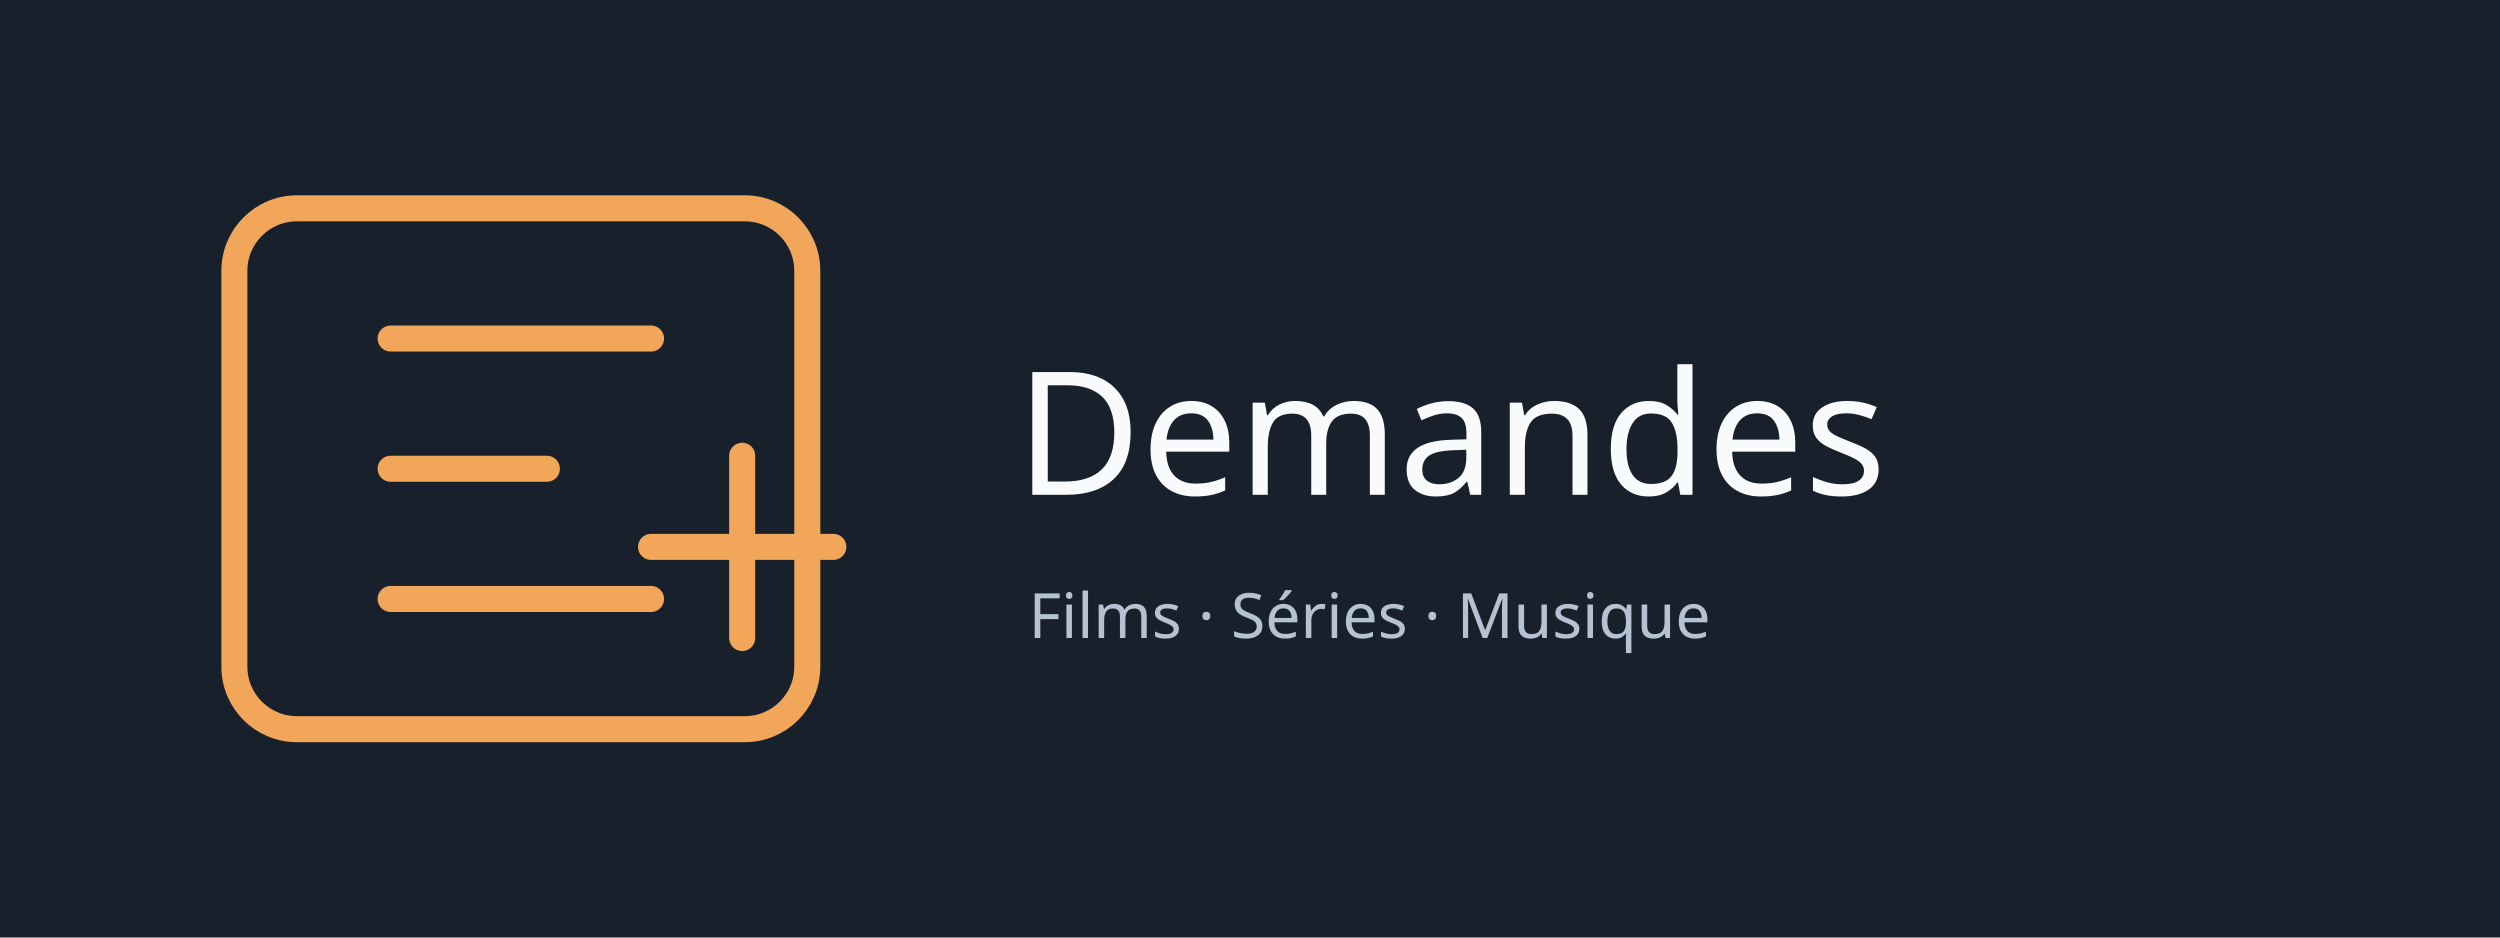
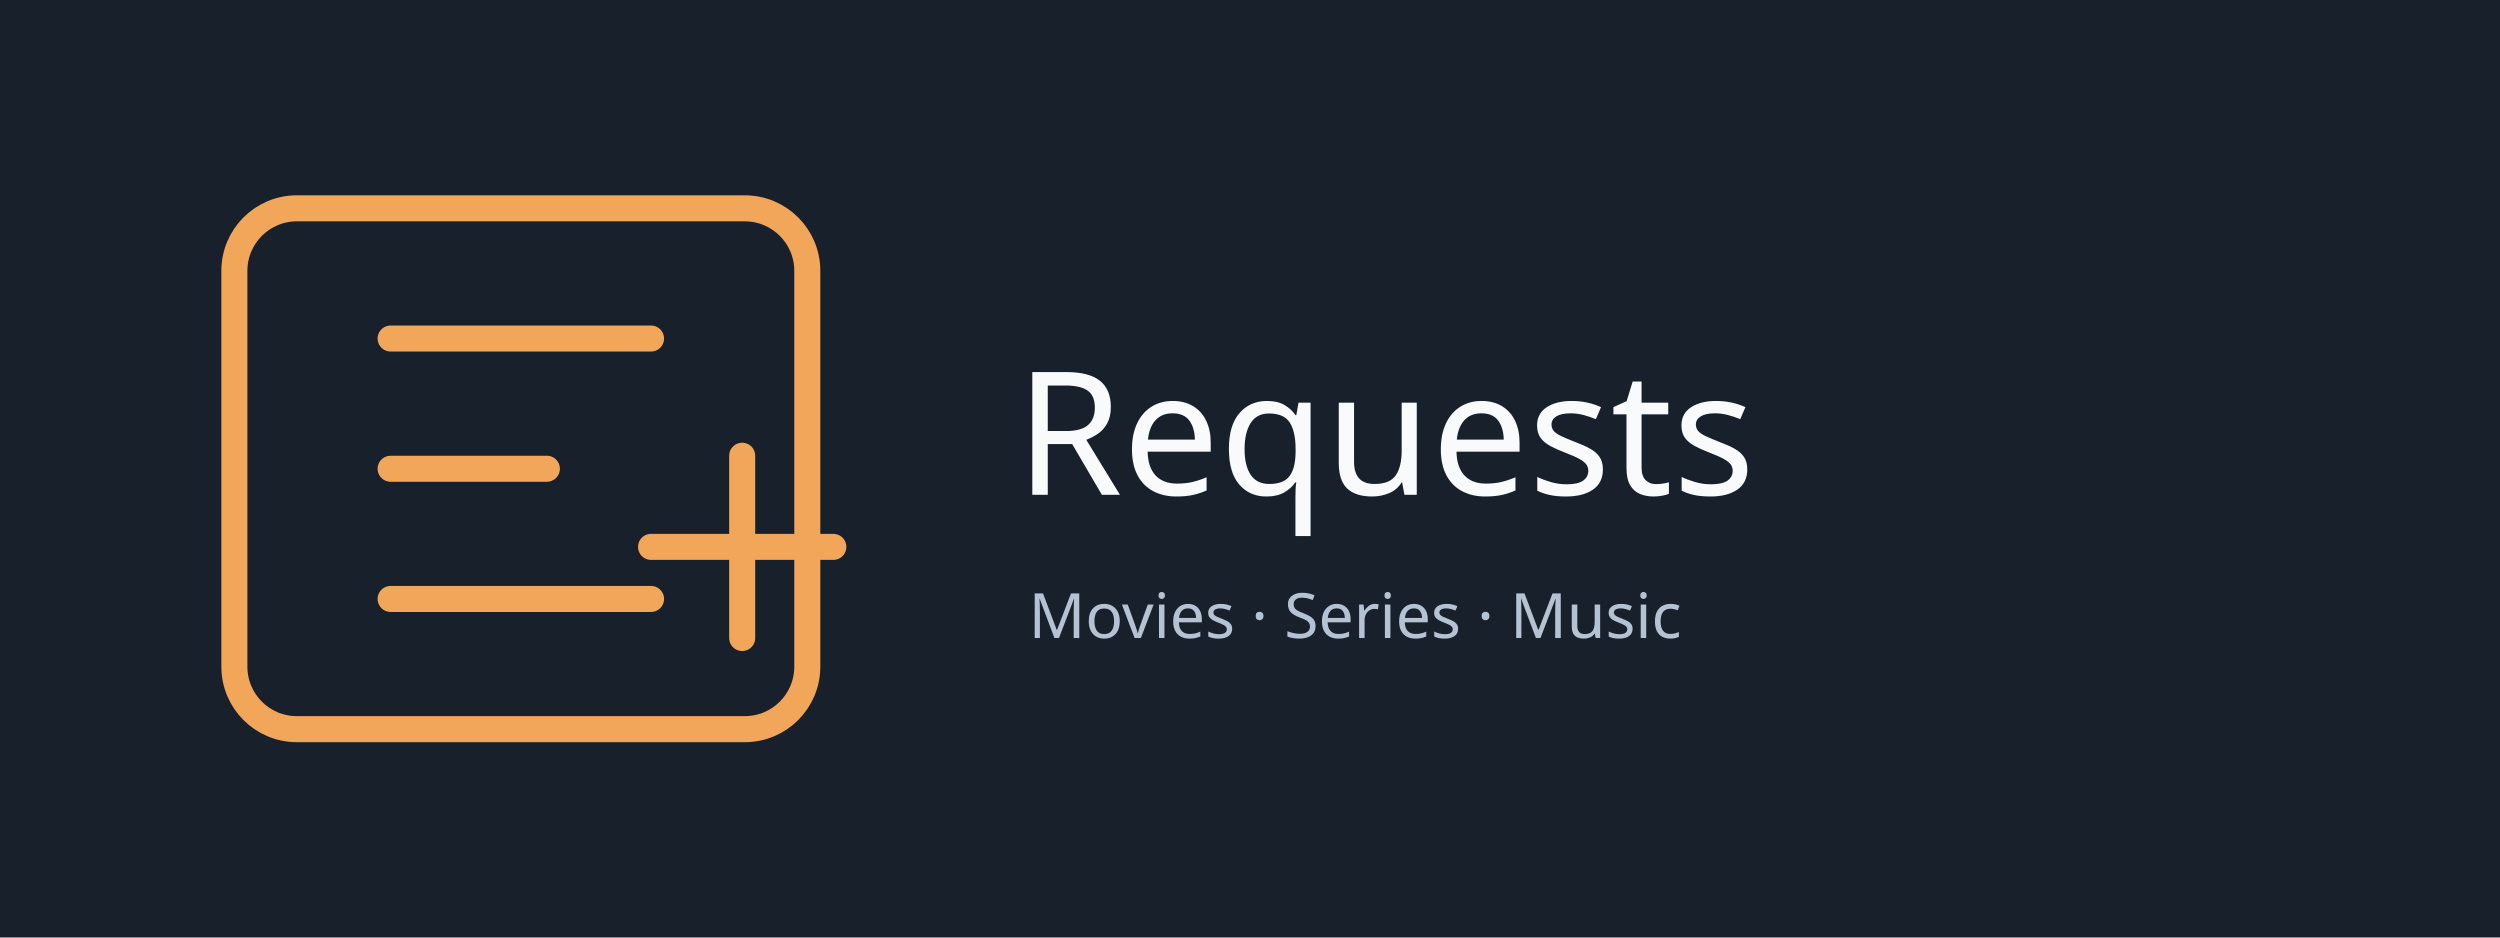
<svg xmlns="http://www.w3.org/2000/svg" width="960" height="360" viewBox="0 0 960 360">
  <rect width="960" height="360" fill="#17202b" />
  <g fill="none" stroke="#f2a65a" stroke-width="10" stroke-linecap="round">
    <rect x="90" y="80" width="220" height="200" rx="24" />
    <path d="M150 130h100M150 180h60M150 230h100M285 175v70m-35-35h70" />
  </g>
-   <text x="390" y="190" fill="#f8fafc" font-family="sans-serif" font-size="66">Demandes</text>
-   <text x="395" y="245" fill="#b5c2d3" font-family="sans-serif" font-size="24">Films · Séries · Musique</text>
+   <text x="390" y="190" fill="#f8fafc" font-family="sans-serif" font-size="66">Requests</text>
+   <text x="395" y="245" fill="#b5c2d3" font-family="sans-serif" font-size="24">Movies · Series · Music</text>
</svg>
